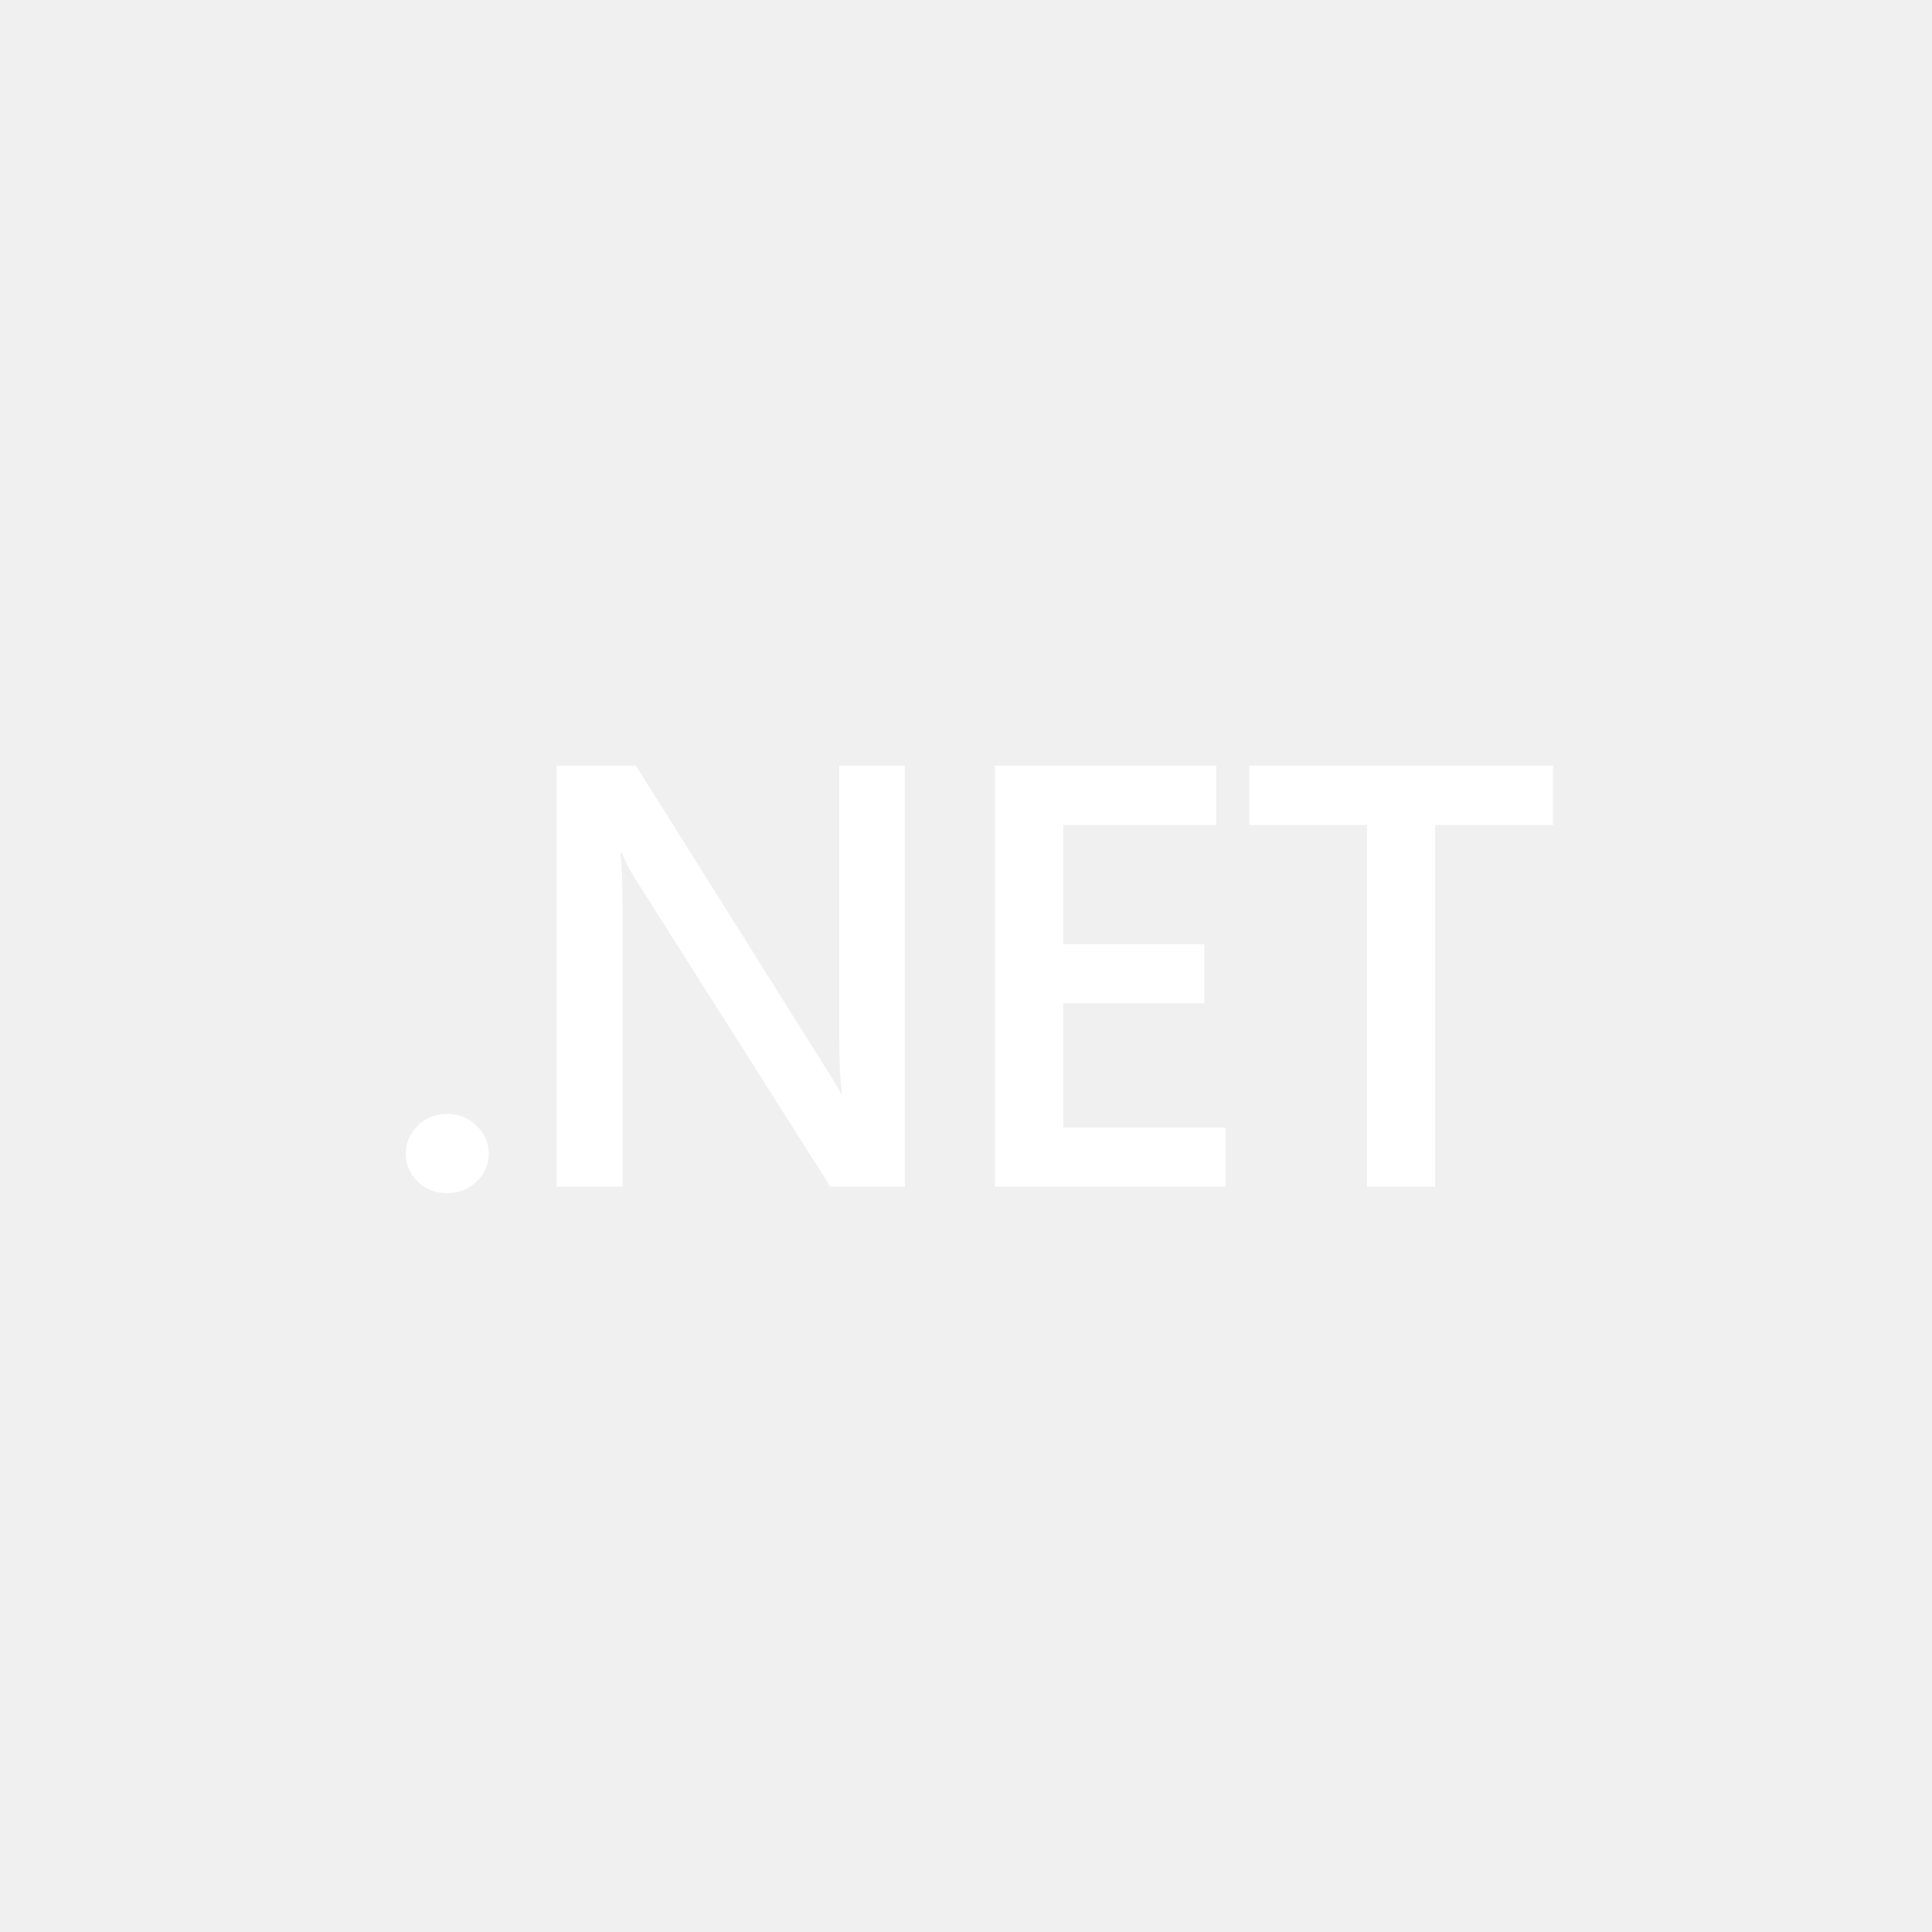
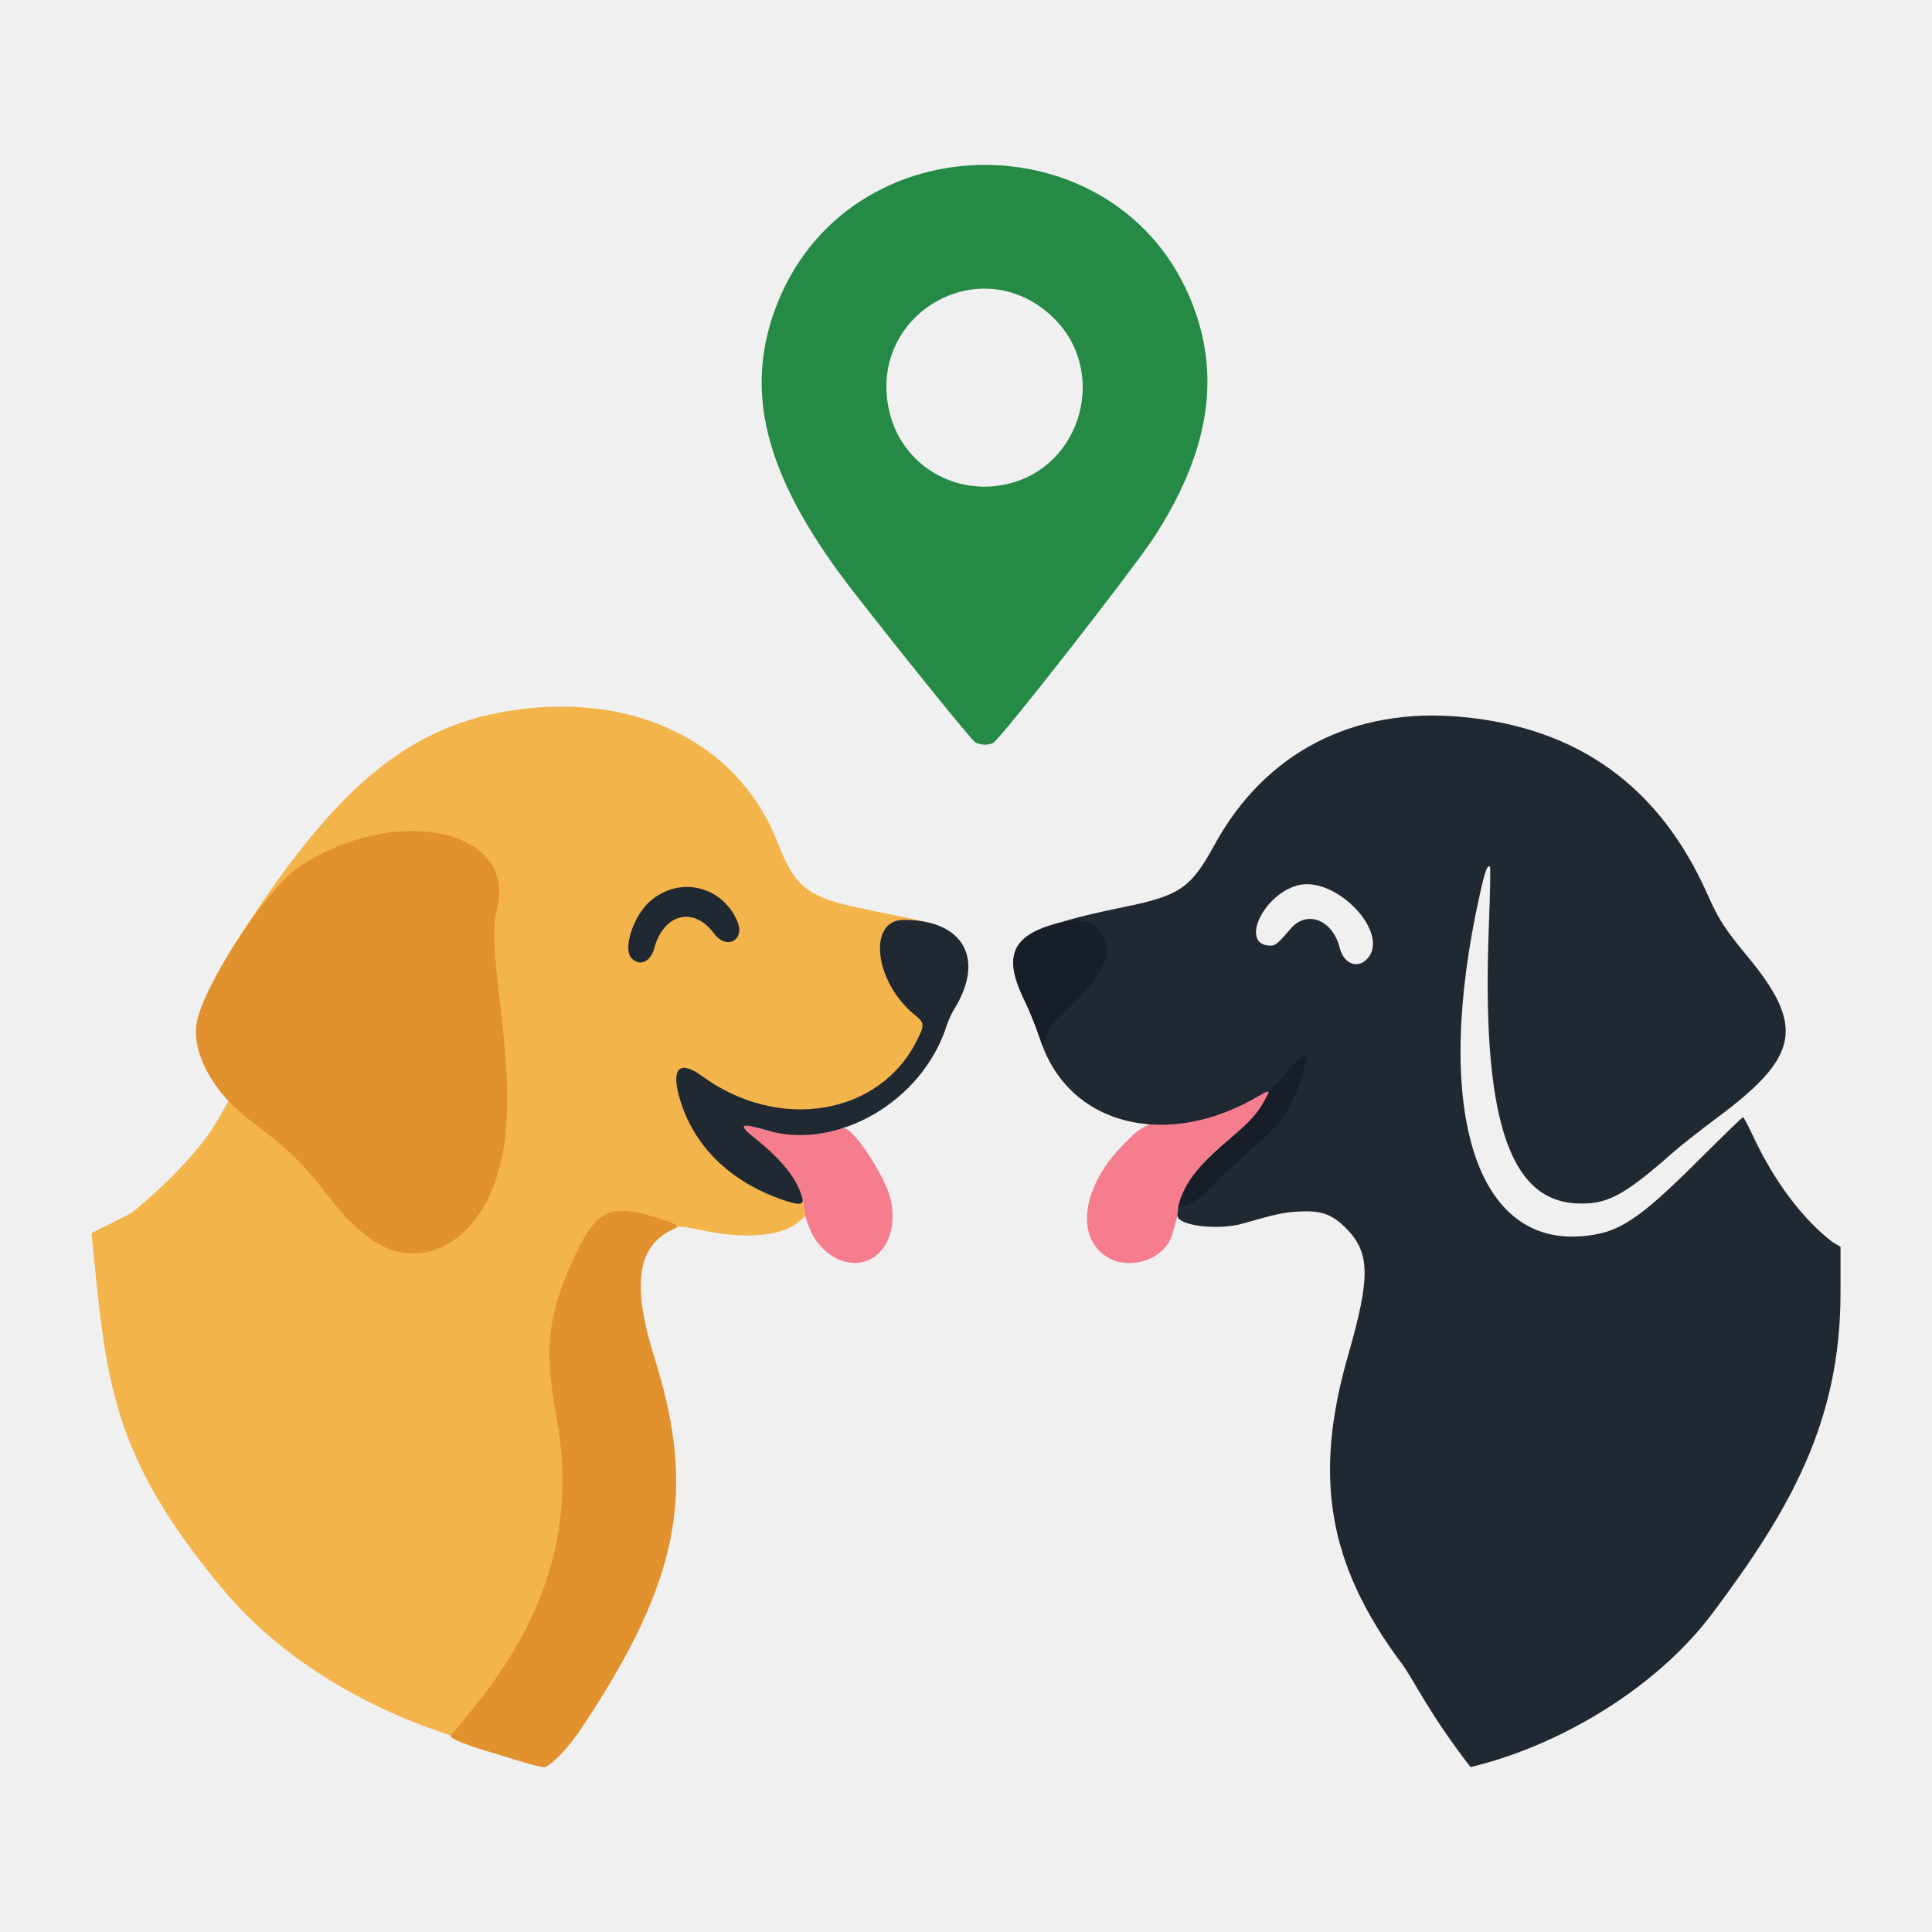
- <svg xmlns="http://www.w3.org/2000/svg" width="456" height="456" viewBox="0 0 456 456" version="1.1" xml:space="preserve" style="fill-rule:evenodd;clip-rule:evenodd;stroke-linejoin:round;stroke-miterlimit:2;">
-   <path d="m 105.5,281.609 c -2.703,0 -5.001,-0.9 -6.893,-2.702 -1.892,-1.848 -2.838,-4.042 -2.838,-6.582 0,-2.587 0.946,-4.804 2.838,-6.652 1.892,-1.848 4.19,-2.772 6.893,-2.772 2.748,0 5.068,0.924 6.96,2.772 1.937,1.848 2.906,4.064 2.906,6.652 0,2.54 -0.968,4.734 -2.906,6.582 -1.892,1.802 -4.212,2.702 -6.96,2.702 z" style="fill:#ffffff;fill-rule:nonzero;stroke-width:0.838" />
-   <path d="M 213.561,280.084 H 195.99 L 149.7,207.054 c -1.171,-1.848 -2.14,-3.765 -2.906,-5.751 h -0.406 c 0.361,2.125 0.541,6.675 0.541,13.65 v 65.132 h -15.543 v -99.36 h 18.719 l 44.737,71.298 c 1.892,2.957 3.109,4.989 3.649,6.098 h 0.27 c -0.45,-2.632 -0.676,-7.09 -0.676,-13.373 v -64.023 h 15.476 z" style="fill:#ffffff;fill-rule:nonzero;stroke-width:0.838" />
-   <path d="m 289.251,280.084 h -54.401 v -99.36 h 52.238 v 13.997 h -36.154 v 28.131 h 33.316 v 13.927 h -33.316 v 29.378 h 38.316 z" style="fill:#ffffff;fill-rule:nonzero;stroke-width:0.838" />
-   <path d="M 366.565,194.721 H 338.722 v 85.363 h -16.084 v -85.363 h -27.775 v -13.997 h 71.701 z" style="fill:#ffffff;fill-rule:nonzero;stroke-width:0.838" />
+ <svg xmlns="http://www.w3.org/2000/svg" width="210" height="210" viewBox="0 0 210 210" version="1.1" id="svg1" xml:space="preserve">
+   <defs id="defs1" />
+   <g id="layer1" transform="translate(1.5258789e-5,-43.5)">
+     <g id="g66">
+       <g id="g132" transform="translate(2.14924,-7.616829)" style="display:inline">
+         <g id="g122" transform="translate(0.5291667)">
+           <path style="fill:#f57d8e" d="m 118.122,188 c -4.012,-1.921 -3.387,-7.779 1.335,-12.499 1.072,-1.071 1.434,-1.577 2.822,-2.17 1.388,-0.593 4.244,-0.475 12.667,-3.51 2.802,-1.01 -1.128,2.923 -4.41,5.492 -2.602,2.036 -3.522,3.624 -4.938,6.246 0.192,0.909 0.091,1.251 -0.292,1.689 l -0.491,1.821 c -0.835,3.092 -4.556,3.955 -6.692,2.932 z" id="path121" />
+           <path style="fill:#f57d8e" d="m 88.307,187.938 c -1.26,-0.587 -2.571,-2.049 -3.003,-3.348 -0.18,-0.542 -0.46,-0.874 -0.65,-2.621 -0.189,-1.747 -1.659,-4.016 -4.547,-6.429 -2.568,-2.145 -2.625,-2.629 -0.482,-1.849 2.282,0.83 6.615,0.774 7.871,0.446 1.257,-0.329 0.839,-0.233 1.417,-0.387 1.083,-0.287 4.638,5.273 5.203,7.672 1.116,4.736 -2.038,8.274 -5.81,6.517 z" id="path122" />
+         </g>
+         <g id="g123">
+           <path style="display:inline;fill:#f3b44c" d="M 56.491,241.531 C 54.248,242.191 34.06,238.328 21.917,223.68 9.774,209.032 9.387,201.103 7.796,185.14 l 4.298,-2.153 c 1.315,-1.014 7.161,-5.948 9.617,-10.475 l 0.989,-1.714 -0.961,-1.12 c -1.493,-1.739 -3.04,-8.504 1.307,-15.42 11.573,-18.411 20.013,-25.062 32.8,-26.198 12.5,-1.111 22.711,4.584 26.623,14.85 1.664,4.368 3.166,5.639 7.907,6.696 4.859,1.083 5.787,1.165 7.513,1.594 5.218,1.298 6.485,4.246 3.625,9.694 -0.463,0.881 -0.669,1.333 -0.814,1.829 -2.39,8.183 -15.187,11.757 -21.334,10.789 -1.755,-0.276 -0.689,0.28 0.743,1.497 3.575,3.037 4.764,5.022 5.076,6.958 l 0.208,1.29 -0.696,0.638 c -1.675,1.535 -5.507,1.936 -10.032,1.051 l -2.338,-0.457 -4.508,-0.123 c -4.578,-0.125 -1.376,6.217 1.208,14.471 4.624,14.771 -4.464,27.395 -9.9,40.087 -1.861,4.345 -0.393,1.946 -2.636,2.606 z" id="path123" />
+         </g>
+         <g id="g125">
+           <path style="display:inline;fill:#e1912d" d="m 40.473,186.997 c -2.18,-0.72 -4.631,-2.812 -7.08,-6.042 -2.43,-3.205 -4.441,-5.151 -8.221,-7.957 -4.08,-3.028 -6.489,-7.347 -5.948,-10.666 0.651,-3.997 7.606,-14.632 11.092,-16.961 10.42,-6.96 23.698,-4.188 21.572,4.503 -0.515,2.107 -0.459,3.542 0.445,11.41 1.025,8.912 0.854,13.796 -0.636,18.205 -1.979,5.854 -6.69,9.005 -11.225,7.507 z" id="path124" />
+           <path style="display:inline;fill:#e1912d" d="m 52.017,241.828 c -3.042,-0.893 -5.574,-1.757 -5.149,-2.143 0.349,-0.318 0.727,-0.773 2.915,-3.515 7.793,-9.762 10.585,-19.812 8.577,-30.875 -1.345,-7.409 -1.032,-10.792 1.543,-16.712 2.592,-5.958 4.122,-6.785 9.387,-5.071 2.419,0.788 2.523,0.86 1.745,1.215 -3.948,1.799 -4.551,6.037 -2.008,14.11 4.552,14.448 2.648,24.129 -7.859,39.965 -1.875,2.826 -3.644,4.317 -4.101,4.386 -0.458,0.069 -2.816,-0.651 -5.05,-1.361 z" id="path125" />
+         </g>
+         <g id="g126">
+           <path style="fill:#258a45" d="M 103.865,131.815 C 103.472,131.595 96.123,122.51 90.667,115.501 81.339,103.517 78.716,94.326 81.981,85.069 c 7.6,-21.548 38.777,-21.31 45.938,0.35 2.506,7.581 1.01,15.386 -4.615,24.067 -2.274,3.509 -16.692,21.951 -17.5,22.384 -0.504,0.27 -1.405,0.244 -1.94,-0.056 z m 3.521,-28.098 c 8.166,-1.925 10.961,-12.408 4.845,-18.177 -7.955,-7.504 -20.372,-0.077 -17.652,10.558 1.434,5.607 7.084,8.968 12.806,7.619 z" id="path126" />
+         </g>
+         <g id="g129" style="display:inline">
+           <path style="fill:#202831" d="m 66.51,155.286 c -0.99,-0.99 0.161,-4.586 1.982,-6.191 3.151,-2.777 7.776,-1.749 9.482,2.107 0.928,2.098 -1.152,3.237 -2.517,1.379 -2.189,-2.981 -5.474,-2.17 -6.49,1.603 -0.402,1.493 -1.551,2.009 -2.457,1.103 z" id="path127" />
+           <path style="fill:#202831" d="m 82.742,181.47 c -5.532,-1.97 -9.341,-5.67 -10.902,-10.593 -1.135,-3.577 -0.231,-4.655 2.334,-2.784 8.33,6.073 19.253,4.273 23.323,-3.843 0.89,-1.775 0.876,-1.927 -0.256,-2.854 -4.366,-3.571 -5.119,-10.291 -1.153,-10.291 6.528,0 8.894,4.271 5.425,9.79 -0.251,0.4 -0.618,1.223 -0.814,1.829 -2.634,8.136 -11.898,13.496 -19.47,11.266 -3.022,-0.89 -3.247,-0.685 -1.12,1.02 2.825,2.265 4.479,4.395 4.967,6.395 0.175,0.718 -0.45,0.736 -2.334,0.065 z" id="path128" />
+           <path style="fill:#202831" d="m 150.194,231.912 c -8.096,-10.846 -9.563,-20.409 -5.824,-33.428 2.487,-8.659 2.429,-11.265 -0.31,-13.962 -1.497,-1.474 -2.688,-1.866 -5.191,-1.706 -1.568,0.1 -2.324,0.265 -5.921,1.294 -2.699,0.772 -7.112,0.236 -7.112,-0.863 0,-2.332 1.83,-5.109 5.23,-7.935 2.302,-1.913 3.207,-2.87 4.288,-4.528 0.682,-1.046 0.532,-1.267 -0.457,-0.671 -10.087,6.082 -20.885,3.412 -23.944,-5.922 -0.391,-1.192 -1.14,-3.069 -1.666,-4.171 -2.99,-6.267 -1.339,-7.854 10.733,-10.312 6.065,-1.236 7.277,-2.065 9.823,-6.726 5.505,-10.078 15.09,-15.043 26.911,-13.939 12.629,1.18 21.469,7.556 26.671,19.239 1.243,2.791 1.869,3.766 4.321,6.729 6.338,7.659 5.721,10.947 -3.311,17.642 -1.763,1.307 -3.927,3.013 -4.808,3.791 -5.338,4.712 -7.172,5.665 -10.53,5.47 -7.325,-0.424 -10.206,-9.629 -9.414,-30.074 0.136,-3.507 0.192,-6.431 0.126,-6.498 -0.279,-0.279 -0.535,0.405 -1.103,2.96 -5.109,22.947 -0.687,38.015 10.918,37.198 4.11,-0.29 6.224,-1.656 12.982,-8.394 2.519,-2.512 4.638,-4.564 4.708,-4.562 0.07,0.002 0.571,0.953 1.113,2.113 2.275,4.864 5.355,8.968 8.598,11.456 l 0.883,0.529 v 4.968 c 0,14.009 -5.432,23.522 -13.886,34.82 -6.28,8.394 -16.982,14.547 -26.333,16.758 -4.606,-5.956 -6.166,-9.499 -7.494,-11.277 z m -3.789,-76.517 c 2.753,-2.753 -3.4,-9.24 -7.604,-8.018 -3.773,1.097 -6.156,6.489 -2.883,6.526 0.563,0.006 0.791,-0.182 2.239,-1.857 1.775,-2.053 4.563,-0.942 5.322,2.119 0.415,1.675 1.87,2.286 2.927,1.23 z" id="path129" />
+         </g>
+         <g id="g131" style="display:inline">
+           <path style="fill:#171e28;fill-opacity:1" d="m 110.441,162.766 c -0.188,-0.509 -0.608,-1.644 -1.155,-2.746 -2.378,-4.793 -1.746,-7.27 3.829,-8.637 2.962,-0.726 5.013,0.488 5.013,3.043 0,2.589 -3.517,5.619 -5.566,7.659 -0.606,0.603 -1.018,1.683 -1.409,2.682 0,0 -0.386,-1.115 -0.713,-2 z" id="path130" />
+           <path style="fill:#171e28;fill-opacity:1" d="m 131.065,175.312 c 3.217,-2.783 3.376,-2.936 4.7,-5.448 0.174,-0.329 0.232,-0.441 1.429,-1.661 1.197,-1.22 2.943,-3.35 2.642,-1.976 -0.523,2.394 -1.009,3.669 -2,5.516 -0.99,1.846 -4.184,4.454 -6.246,6.369 -2.062,1.916 -3.836,4.308 -5.66,4.177 0.662,-2.958 2.919,-5.063 5.133,-6.978 z" id="path131" />
+         </g>
+       </g>
+     </g>
+   </g>
</svg>
